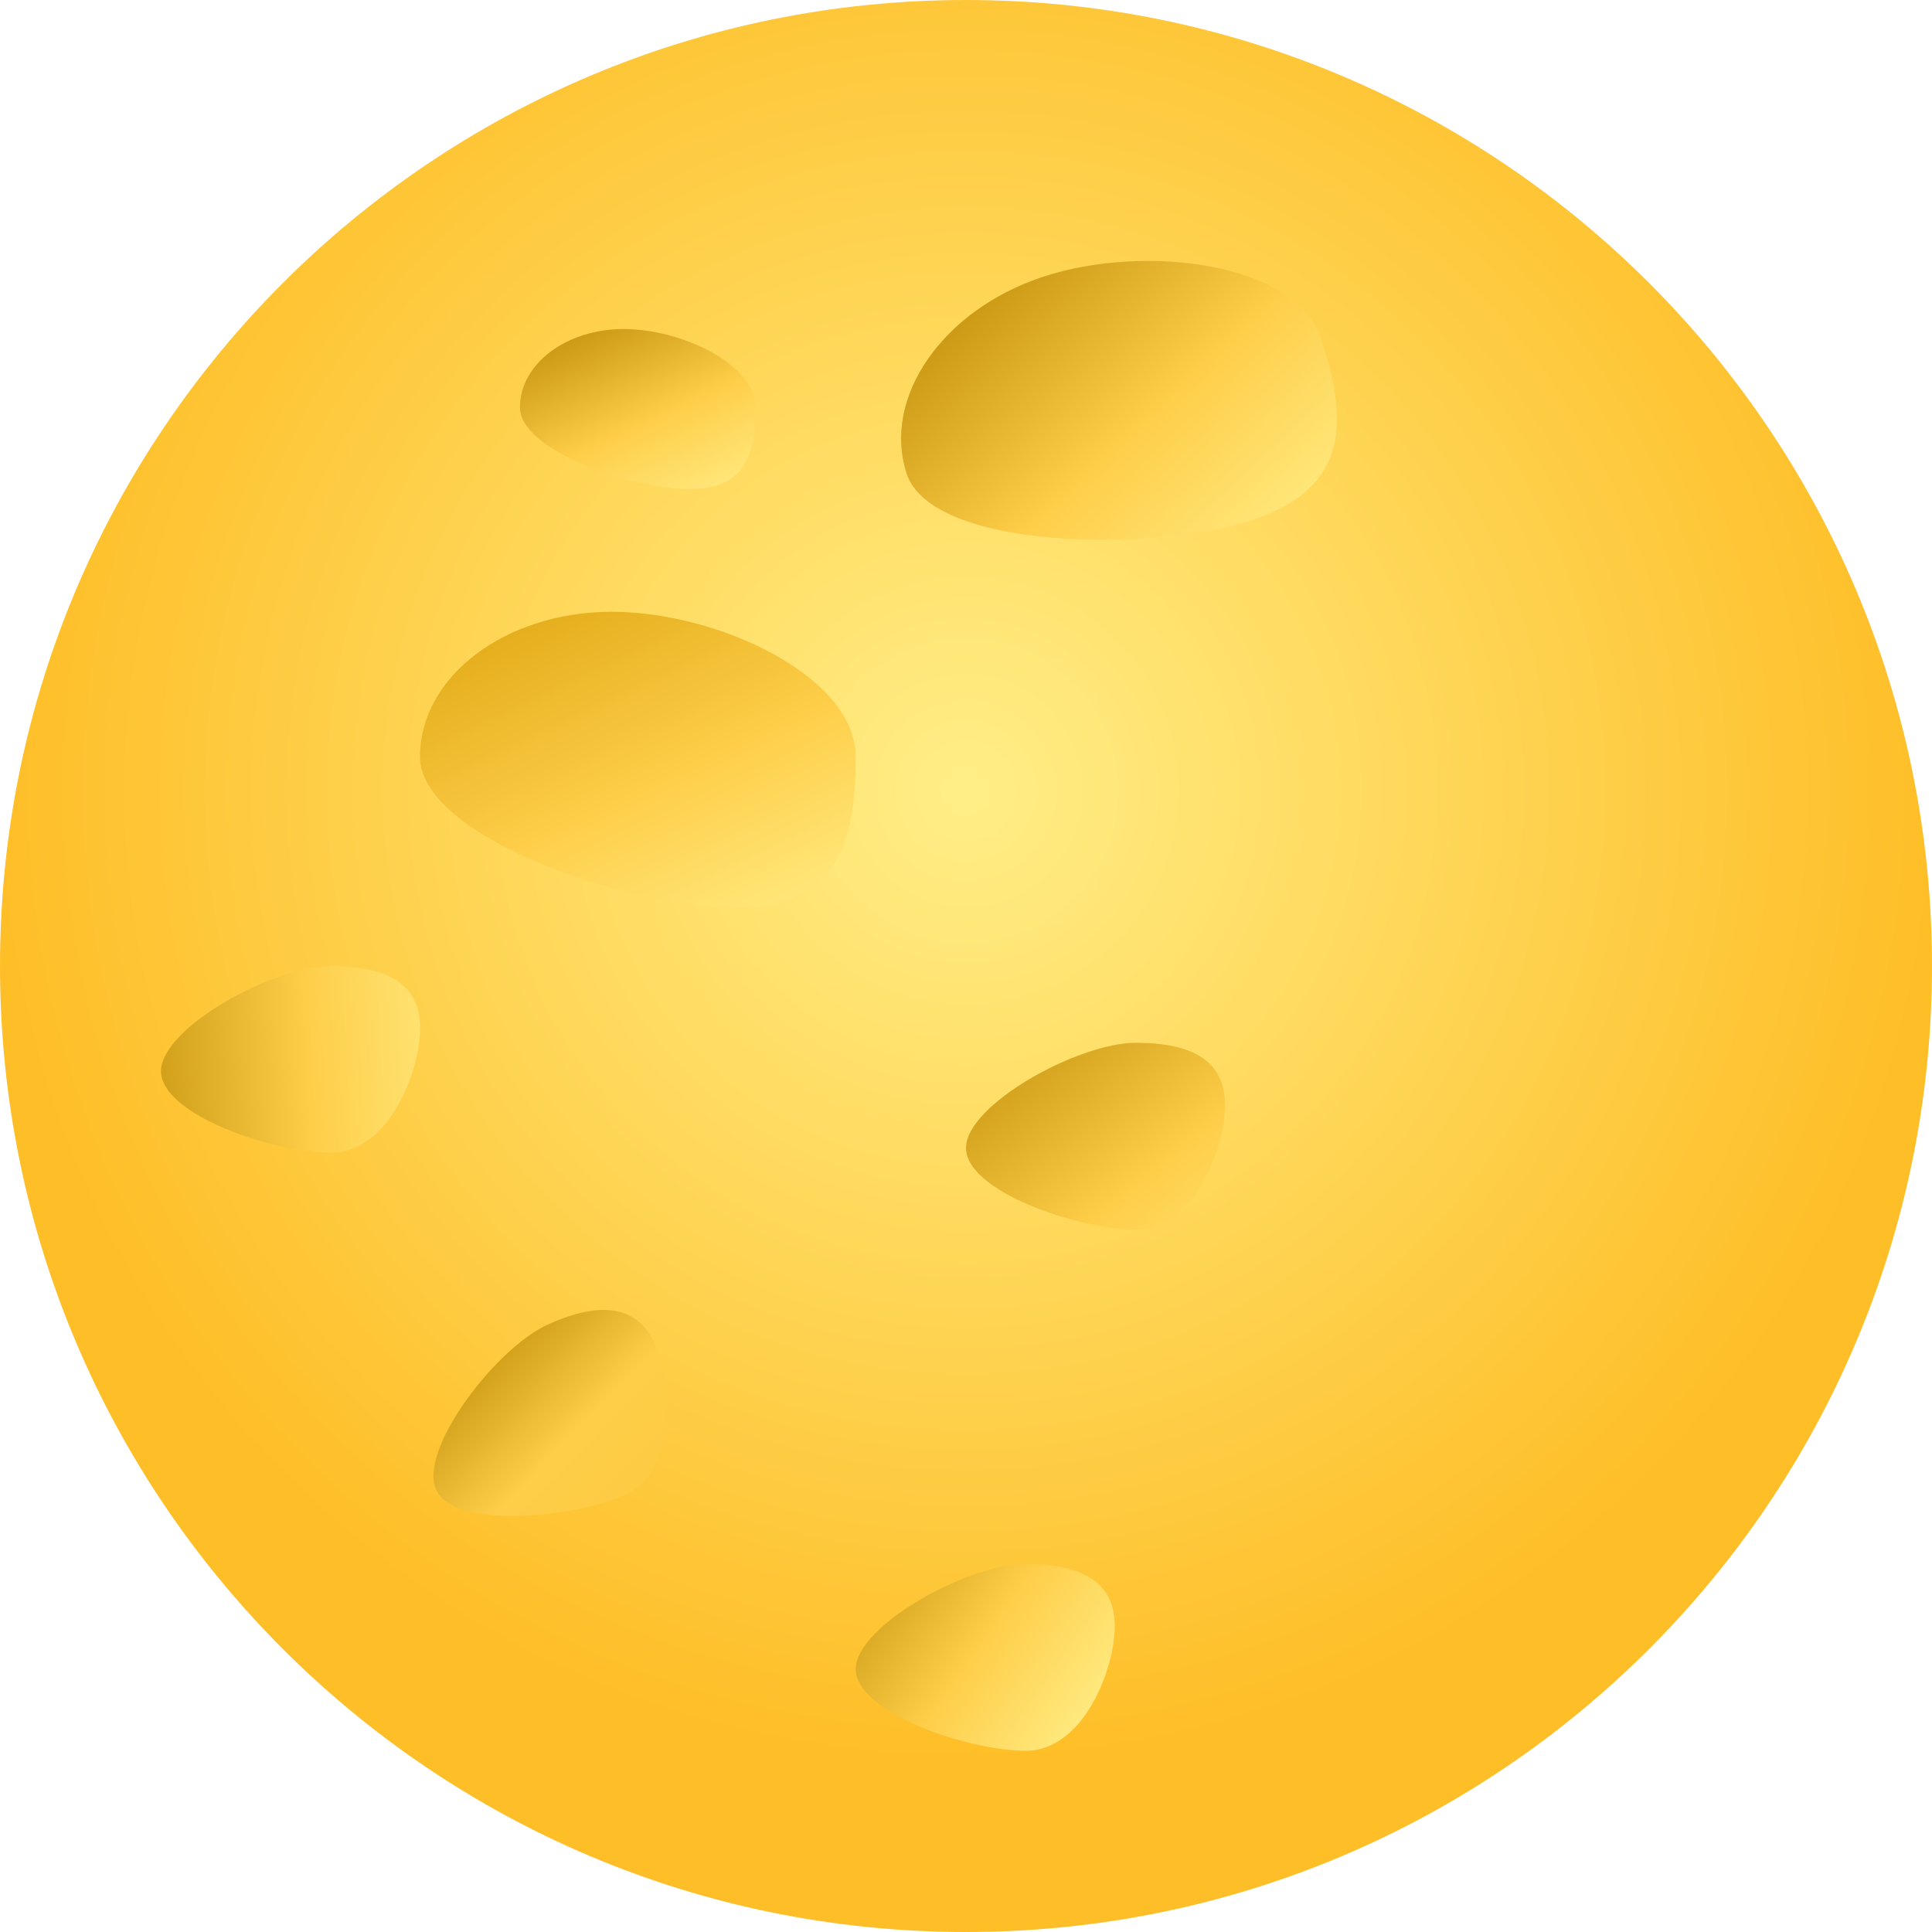
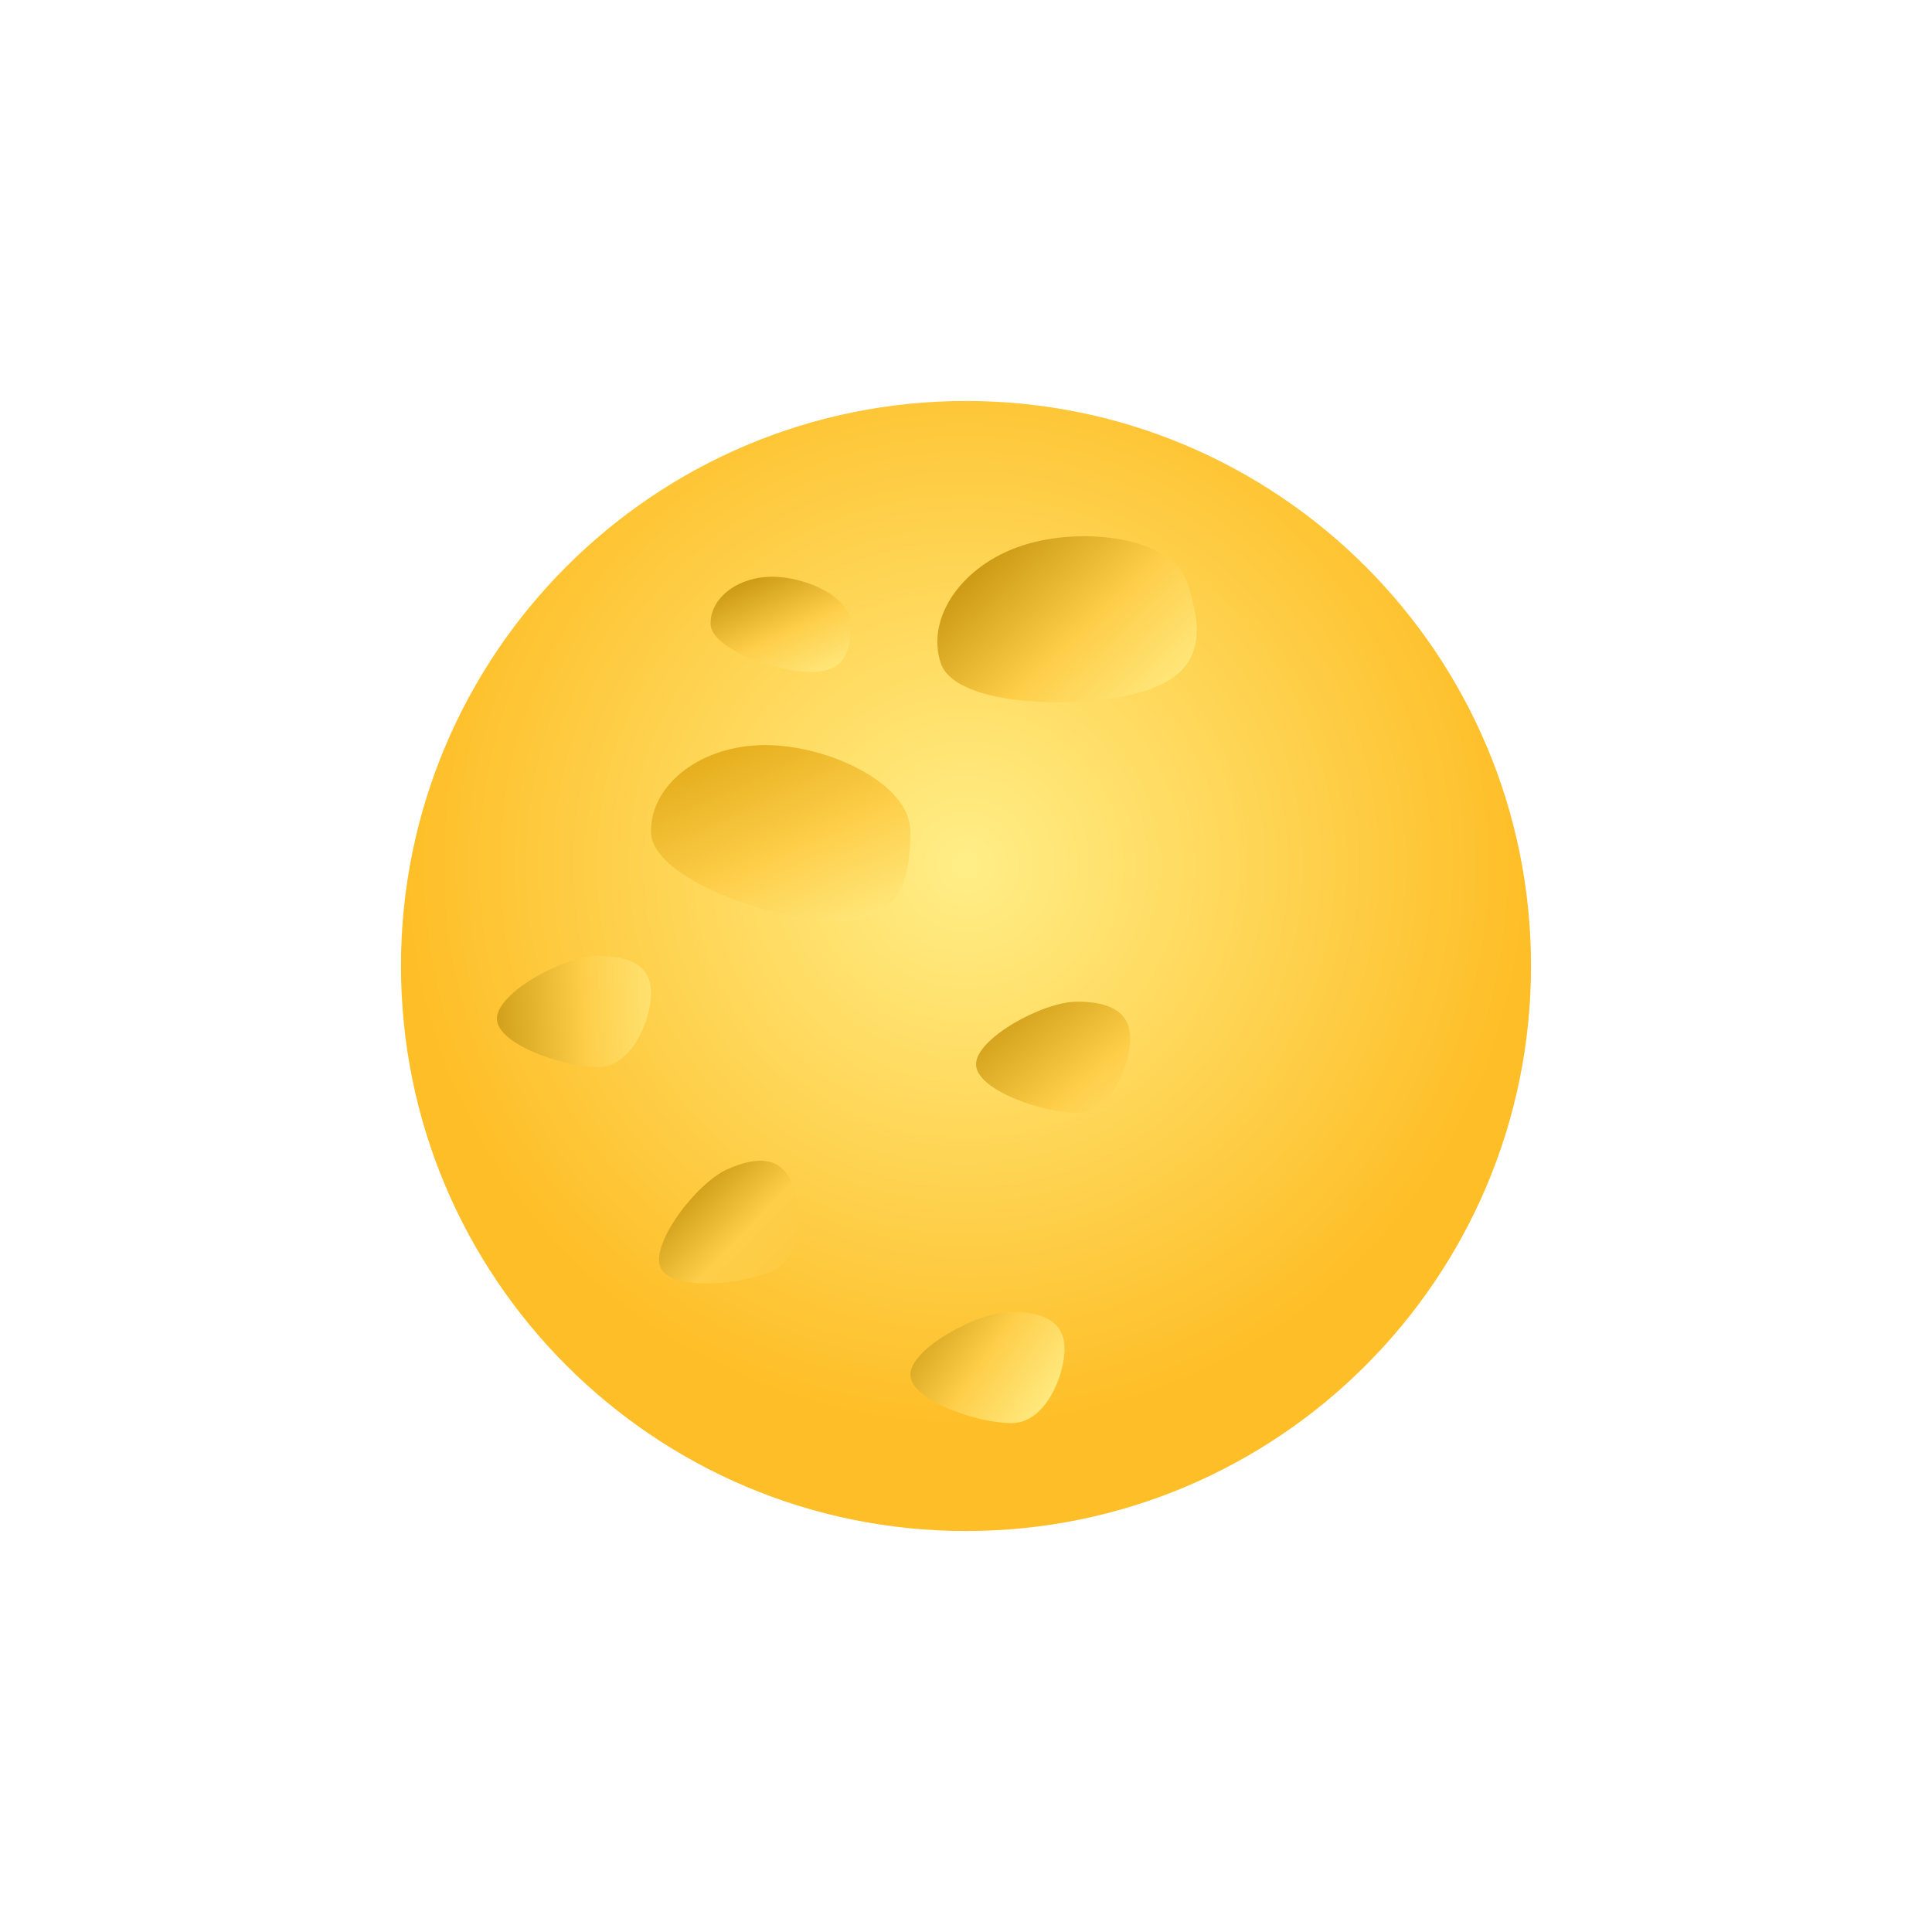
- <svg xmlns="http://www.w3.org/2000/svg" xmlns:xlink="http://www.w3.org/1999/xlink" width="39" height="39" viewBox="0 0 39 39">
+ <svg xmlns="http://www.w3.org/2000/svg" xmlns:xlink="http://www.w3.org/1999/xlink" width="53" height="53" viewBox="0 0 53 53">
  <defs>
    <radialGradient id="radial-gradient" cx="0.5" cy="0.41" r="0.5" gradientUnits="objectBoundingBox">
      <stop offset="0" stop-color="#ffee87" />
      <stop offset="1" stop-color="#febe27" />
    </radialGradient>
    <linearGradient id="linear-gradient" x1="0.607" y1="1.347" x2="-0.157" y2="0.246" gradientUnits="objectBoundingBox">
      <stop offset="0" stop-color="#fe8" />
      <stop offset="0.498" stop-color="#fece49" />
      <stop offset="1" stop-color="#c7950f" />
    </linearGradient>
    <linearGradient id="linear-gradient-2" x1="1.278" y1="1.49" x2="-0.157" y2="0.246" xlink:href="#linear-gradient" />
    <linearGradient id="linear-gradient-4" x1="1.273" y1="0.194" x2="-0.157" y2="0.246" xlink:href="#linear-gradient" />
    <linearGradient id="linear-gradient-5" x1="1" y1="0.824" x2="-0.157" y2="0.246" xlink:href="#linear-gradient" />
    <linearGradient id="linear-gradient-6" x1="0.607" y1="1.347" x2="-0.051" y2="0.16" gradientUnits="objectBoundingBox">
      <stop offset="0" stop-color="#feca3f" />
      <stop offset="0.498" stop-color="#fece49" />
      <stop offset="1" stop-color="#c7950f" />
    </linearGradient>
    <linearGradient id="linear-gradient-7" x1="0.607" y1="1.347" x2="-0.157" y2="0.246" gradientUnits="objectBoundingBox">
      <stop offset="0" stop-color="#fe8" />
      <stop offset="0.498" stop-color="#fece49" />
      <stop offset="1" stop-color="#e2ab19" />
    </linearGradient>
  </defs>
-   <g id="Group_9760" data-name="Group 9760" transform="translate(-18544 -977)">
-     <circle id="Ellipse_90" data-name="Ellipse 90" cx="19.5" cy="19.5" r="19.5" transform="translate(18544 977)" fill="url(#radial-gradient)" />
-     <path id="Path_10482" data-name="Path 10482" d="M3.872,0C6.026,0,8.8,1.31,8.8,2.925s-.3,3.047-2.455,3.047S0,4.54,0,2.925,1.718,0,3.872,0Z" transform="matrix(0.951, -0.309, 0.309, 0.951, 18561.396, 983.776)" fill="url(#linear-gradient)" />
-     <path id="Path_10483" data-name="Path 10483" d="M3.472-.833c1.165,0,1.8.381,1.8,1.255s-.633,2.516-1.8,2.516S.043,2.165.043,1.291,2.307-.833,3.472-.833Z" transform="translate(18563.457 998.883)" fill="url(#linear-gradient-2)" />
-     <path id="Path_10484" data-name="Path 10484" d="M2.137,0C3.3,0,4.8.708,4.8,1.582S4.638,3.23,3.472,3.23.043,2.456.043,1.582.972,0,2.137,0Z" transform="translate(18554.453 983.642)" fill="url(#linear-gradient)" />
-     <path id="Path_10485" data-name="Path 10485" d="M3.472-.833c1.165,0,1.8.381,1.8,1.255s-.633,2.516-1.8,2.516S.043,2.165.043,1.291,2.307-.833,3.472-.833Z" transform="translate(18547.207 997.333)" fill="url(#linear-gradient-4)" />
-     <path id="Path_10487" data-name="Path 10487" d="M3.472-.833c1.165,0,1.8.381,1.8,1.255s-.633,2.516-1.8,2.516S.043,2.165.043,1.291,2.307-.833,3.472-.833Z" transform="translate(18561.23 1009.404)" fill="url(#linear-gradient-5)" />
-     <path id="Path_10488" data-name="Path 10488" d="M3.429,0c1.165,0,1.8.381,1.8,1.255s-.633,2.516-1.8,2.516S0,3,0,2.123,2.264,0,3.429,0Z" transform="matrix(0.914, -0.407, 0.407, 0.914, 18551.938, 1005.127)" fill="url(#linear-gradient-6)" />
-     <path id="Path_10489" data-name="Path 10489" d="M3.915,0C6.069,0,8.838,1.31,8.838,2.925s-.3,3.047-2.455,3.047S.043,4.54.043,2.925,1.761,0,3.915,0Z" transform="translate(18552.436 989.35)" fill="url(#linear-gradient-7)" />
+   <g id="Group_9773" data-name="Group 9773" transform="translate(-18381 -1001)">
+     <g id="Group_9774" data-name="Group 9774">
+       <path id="Path_10505" data-name="Path 10505" d="M26.5,0A26.5,26.5,0,1,1,0,26.5,26.5,26.5,0,0,1,26.5,0Z" transform="translate(18381 1001)" fill="none" />
+       <g id="Group_9772" data-name="Group 9772" transform="translate(-152 34.55)">
+         <circle id="Ellipse_90" data-name="Ellipse 90" cx="15.5" cy="15.5" r="15.5" transform="translate(18544 977.45)" fill="url(#radial-gradient)" />
+         <path id="Path_10482" data-name="Path 10482" d="M3.133,0C4.875,0,7.115,1.059,7.115,2.366S6.872,4.831,5.129,4.831,0,3.673,0,2.366,1.39,0,3.133,0Z" transform="matrix(0.951, -0.309, 0.309, 0.951, 18558.072, 982.381)" fill="url(#linear-gradient)" />
+         <path id="Path_10483" data-name="Path 10483" d="M2.817-.833c.943,0,1.455.309,1.455,1.016S3.76,2.218,2.817,2.218.043,1.592.043.885,1.875-.833,2.817-.833Z" transform="translate(18559.732 994.761)" fill="url(#linear-gradient-2)" />
+         <path id="Path_10484" data-name="Path 10484" d="M1.737,0C2.68,0,3.892.573,3.892,1.28S3.76,2.613,2.817,2.613.043,1.987.043,1.28.795,0,1.737,0Z" transform="translate(18552.449 982.272)" fill="url(#linear-gradient)" />
+         <path id="Path_10485" data-name="Path 10485" d="M2.817-.833c.943,0,1.455.309,1.455,1.016S3.76,2.218,2.817,2.218.043,1.592.043.885,1.875-.833,2.817-.833Z" transform="translate(18546.588 993.507)" fill="url(#linear-gradient-4)" />
+         <path id="Path_10487" data-name="Path 10487" d="M2.817-.833c.943,0,1.455.309,1.455,1.016S3.76,2.218,2.817,2.218.043,1.592.043.885,1.875-.833,2.817-.833Z" transform="translate(18557.932 1003.273)" fill="url(#linear-gradient-5)" />
+         <path id="Path_10488" data-name="Path 10488" d="M2.774,0c.943,0,1.455.309,1.455,1.016S3.717,3.051,2.774,3.051,0,2.425,0,1.718,1.832,0,2.774,0Z" transform="matrix(0.914, -0.407, 0.407, 0.914, 18550.422, 999.654)" fill="url(#linear-gradient-6)" />
+         <path id="Path_10489" data-name="Path 10489" d="M3.176,0C4.918,0,7.158,1.059,7.158,2.366S6.915,4.831,5.172,4.831.043,3.673.043,2.366,1.433,0,3.176,0Z" transform="translate(18550.814 986.89)" fill="url(#linear-gradient-7)" />
+       </g>
+     </g>
  </g>
</svg>
